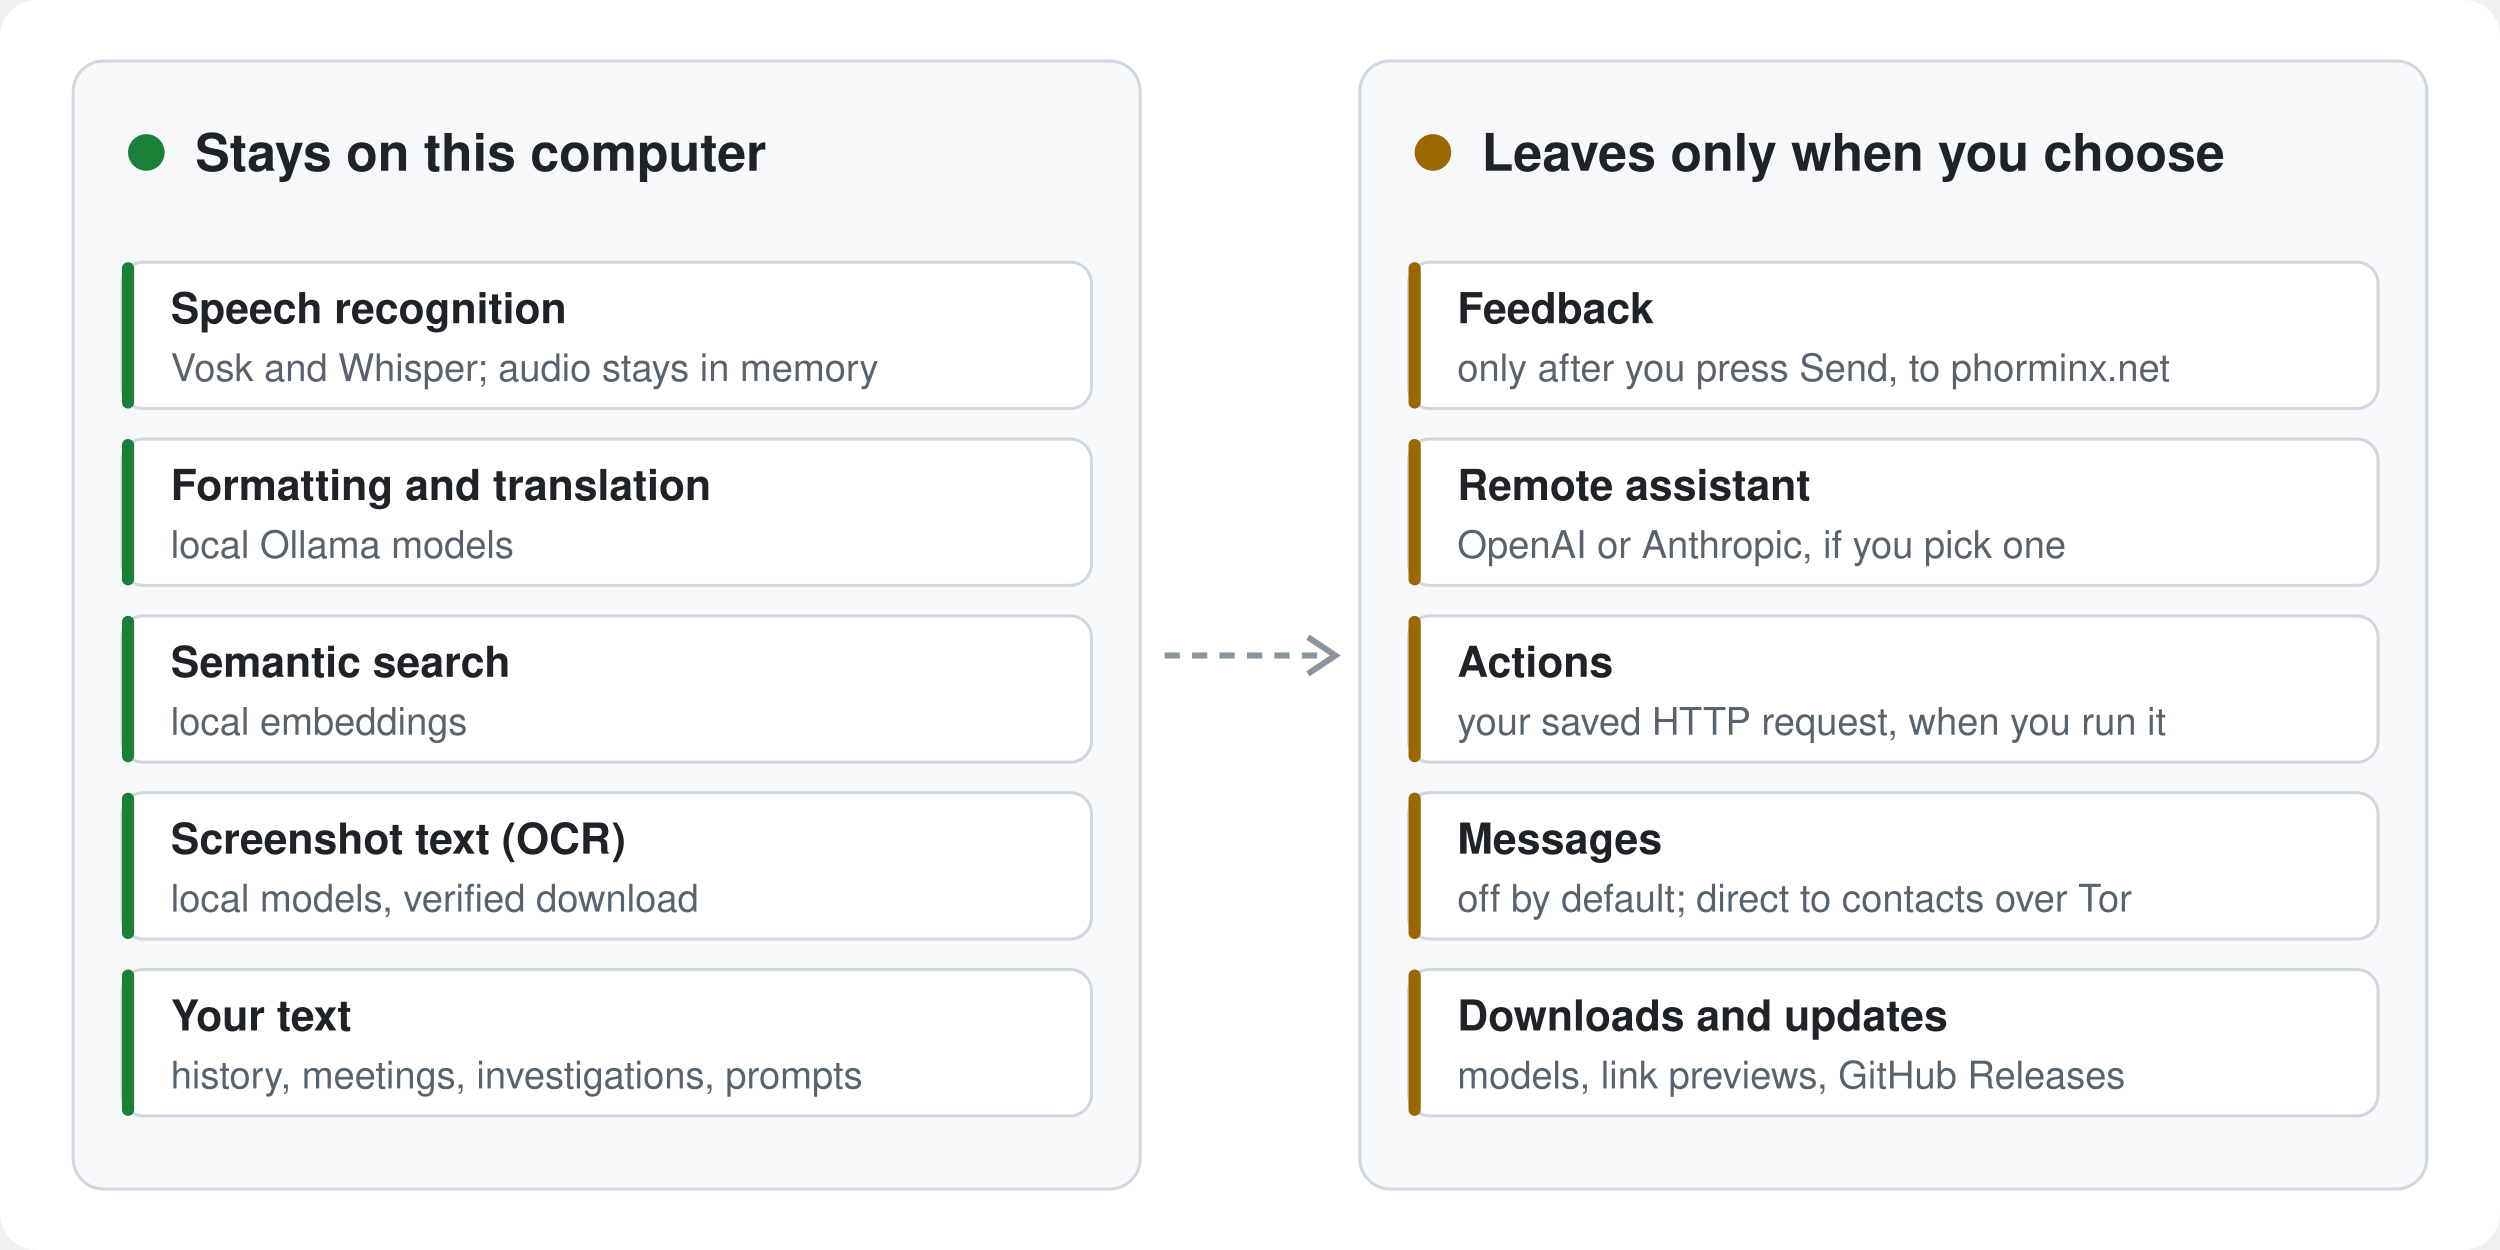
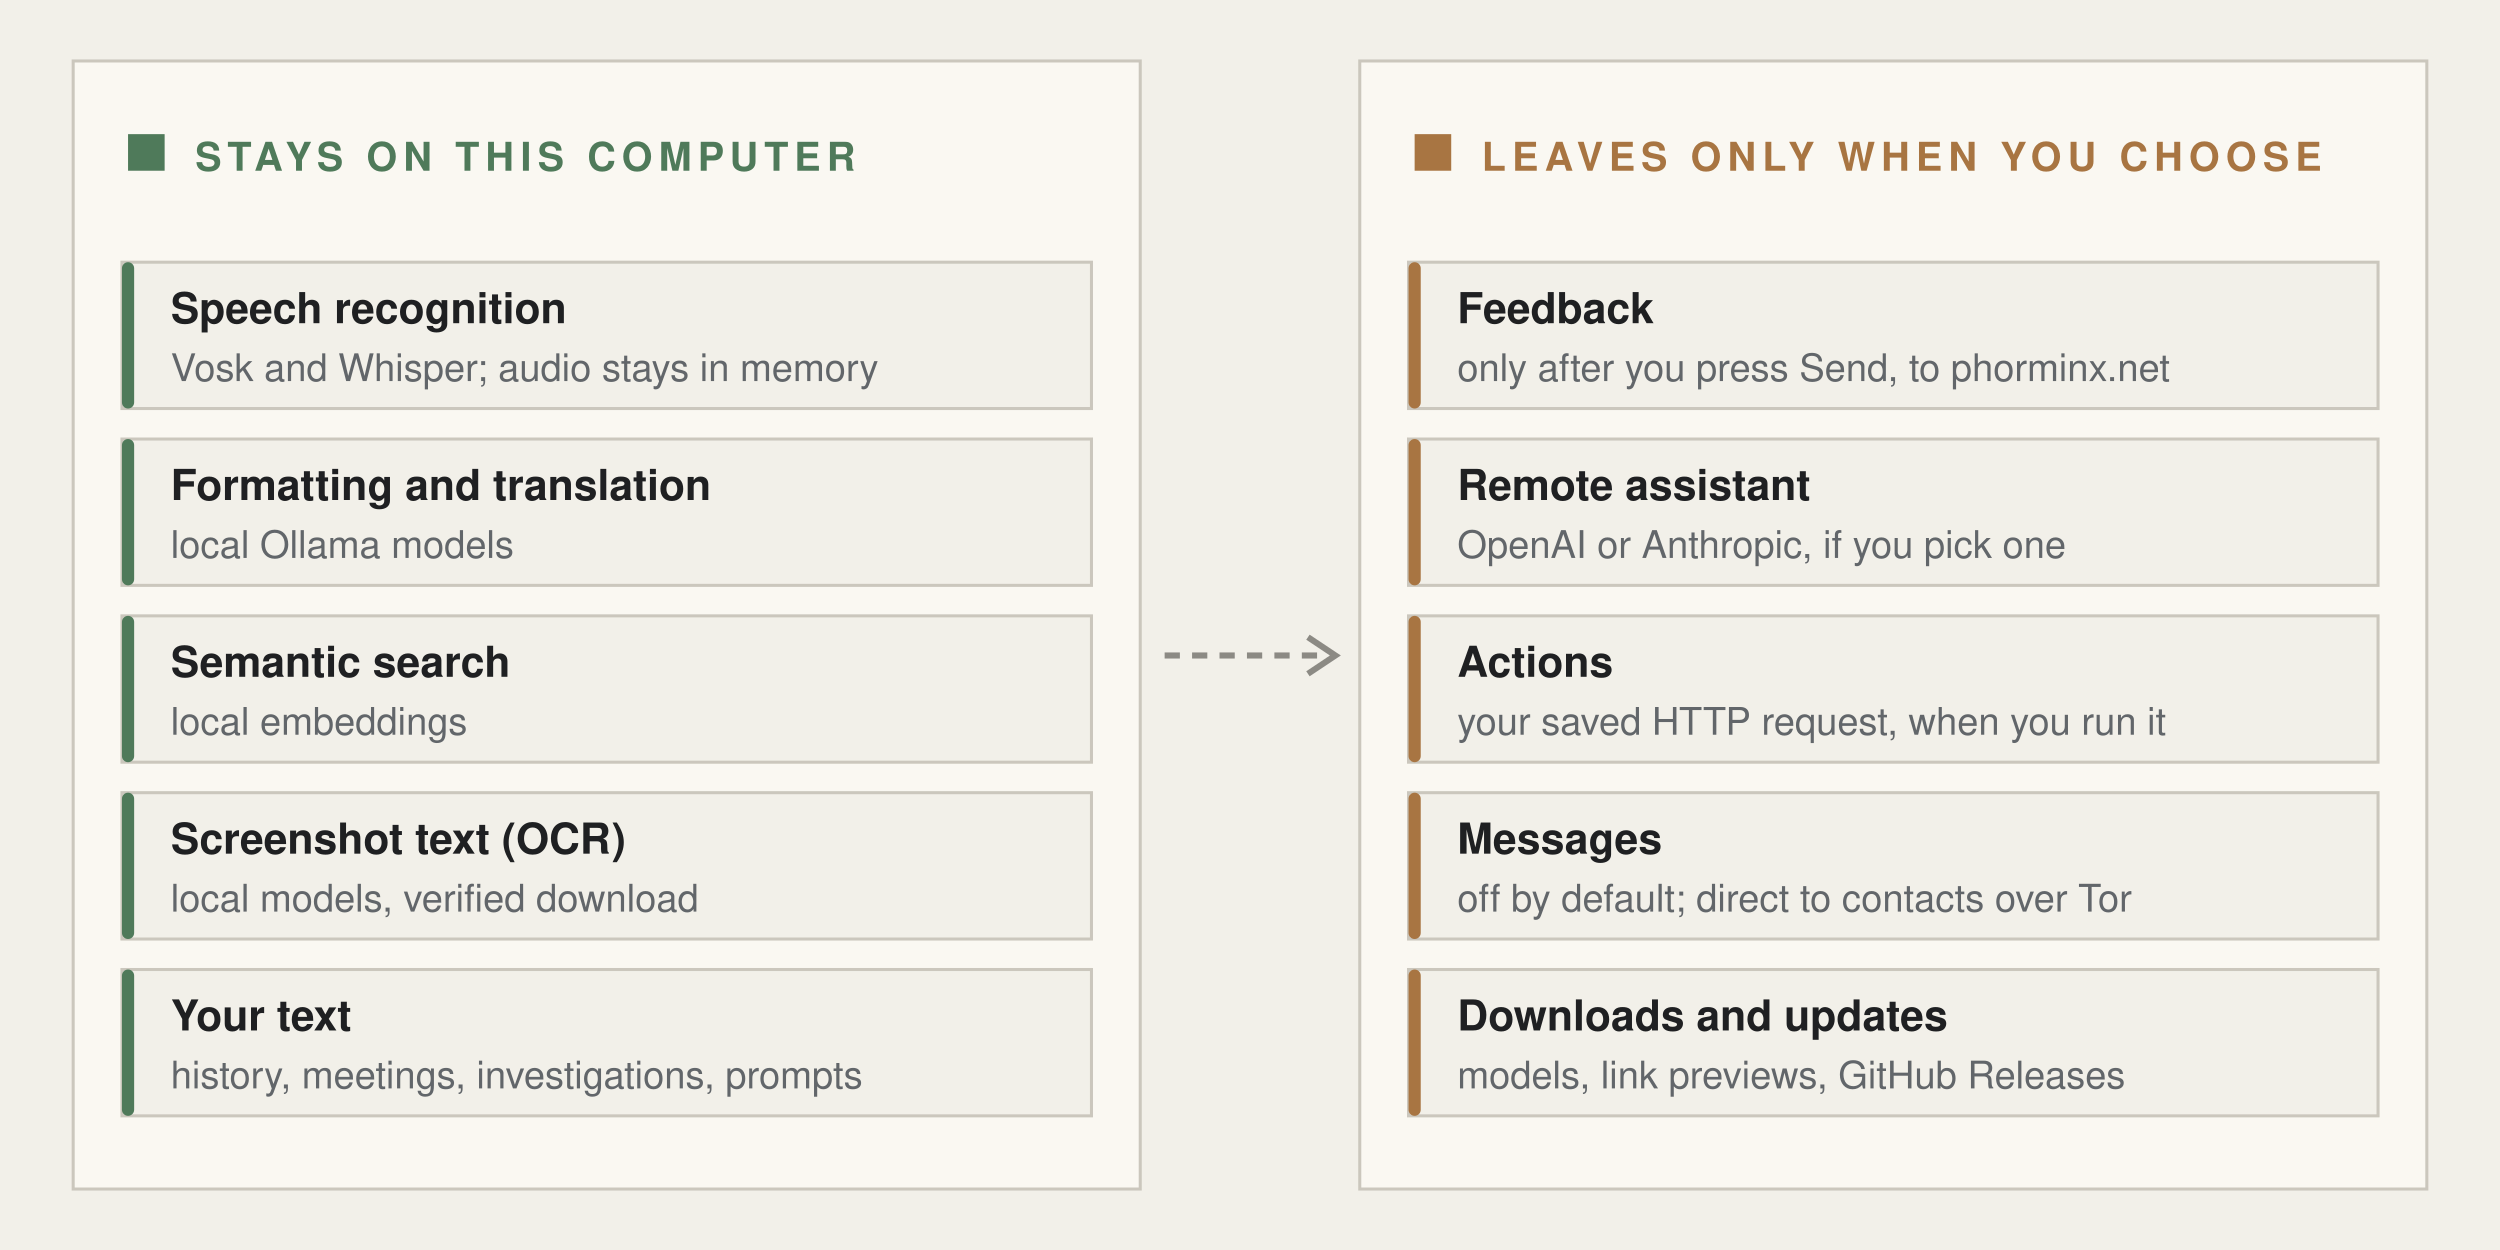
- <svg xmlns="http://www.w3.org/2000/svg" viewBox="0 0 820 410" width="820" height="410" font-family="-apple-system,BlinkMacSystemFont,Segoe UI,Helvetica,Arial,sans-serif" role="img" aria-label="What stays on your computer and what can leave it">
-   <rect width="820" height="410" rx="12" fill="#ffffff" />
-   <rect x="24" y="20" width="350" height="370" rx="10" fill="#f6f8fa" stroke="#d0d7de" />
-   <circle cx="48" cy="50" r="6" fill="#1a7f37" />
-   <text x="64" y="56" font-size="17" font-weight="600" fill="#1f2328">Stays on this computer</text>
-   <rect x="40" y="86" width="318" height="48" rx="7" fill="#ffffff" stroke="#d0d7de" />
-   <rect x="40" y="86" width="4" height="48" rx="2" fill="#1a7f37" />
-   <text x="56" y="106" font-size="14" font-weight="600" fill="#1f2328">Speech recognition</text>
-   <text x="56" y="125" font-size="12.5" fill="#59636e">Vosk and Whisper; audio stays in memory</text>
-   <rect x="40" y="144" width="318" height="48" rx="7" fill="#ffffff" stroke="#d0d7de" />
-   <rect x="40" y="144" width="4" height="48" rx="2" fill="#1a7f37" />
-   <text x="56" y="164" font-size="14" font-weight="600" fill="#1f2328">Formatting and translation</text>
-   <text x="56" y="183" font-size="12.5" fill="#59636e">local Ollama models</text>
-   <rect x="40" y="202" width="318" height="48" rx="7" fill="#ffffff" stroke="#d0d7de" />
-   <rect x="40" y="202" width="4" height="48" rx="2" fill="#1a7f37" />
-   <text x="56" y="222" font-size="14" font-weight="600" fill="#1f2328">Semantic search</text>
-   <text x="56" y="241" font-size="12.5" fill="#59636e">local embeddings</text>
-   <rect x="40" y="260" width="318" height="48" rx="7" fill="#ffffff" stroke="#d0d7de" />
-   <rect x="40" y="260" width="4" height="48" rx="2" fill="#1a7f37" />
-   <text x="56" y="280" font-size="14" font-weight="600" fill="#1f2328">Screenshot text (OCR)</text>
-   <text x="56" y="299" font-size="12.5" fill="#59636e">local models, verified download</text>
-   <rect x="40" y="318" width="318" height="48" rx="7" fill="#ffffff" stroke="#d0d7de" />
-   <rect x="40" y="318" width="4" height="48" rx="2" fill="#1a7f37" />
-   <text x="56" y="338" font-size="14" font-weight="600" fill="#1f2328">Your text</text>
-   <text x="56" y="357" font-size="12.5" fill="#59636e">history, meetings, investigations, prompts</text>
-   <rect x="446" y="20" width="350" height="370" rx="10" fill="#f6f8fa" stroke="#d0d7de" />
-   <circle cx="470" cy="50" r="6" fill="#9a6700" />
-   <text x="486" y="56" font-size="17" font-weight="600" fill="#1f2328">Leaves only when you choose</text>
-   <rect x="462" y="86" width="318" height="48" rx="7" fill="#ffffff" stroke="#d0d7de" />
-   <rect x="462" y="86" width="4" height="48" rx="2" fill="#9a6700" />
-   <text x="478" y="106" font-size="14" font-weight="600" fill="#1f2328">Feedback</text>
-   <text x="478" y="125" font-size="12.5" fill="#59636e">only after you press Send, to phorminx.net</text>
-   <rect x="462" y="144" width="318" height="48" rx="7" fill="#ffffff" stroke="#d0d7de" />
-   <rect x="462" y="144" width="4" height="48" rx="2" fill="#9a6700" />
-   <text x="478" y="164" font-size="14" font-weight="600" fill="#1f2328">Remote assistant</text>
-   <text x="478" y="183" font-size="12.5" fill="#59636e">OpenAI or Anthropic, if you pick one</text>
-   <rect x="462" y="202" width="318" height="48" rx="7" fill="#ffffff" stroke="#d0d7de" />
-   <rect x="462" y="202" width="4" height="48" rx="2" fill="#9a6700" />
-   <text x="478" y="222" font-size="14" font-weight="600" fill="#1f2328">Actions</text>
-   <text x="478" y="241" font-size="12.5" fill="#59636e">your saved HTTP request, when you run it</text>
-   <rect x="462" y="260" width="318" height="48" rx="7" fill="#ffffff" stroke="#d0d7de" />
-   <rect x="462" y="260" width="4" height="48" rx="2" fill="#9a6700" />
-   <text x="478" y="280" font-size="14" font-weight="600" fill="#1f2328">Messages</text>
-   <text x="478" y="299" font-size="12.5" fill="#59636e">off by default; direct to contacts over Tor</text>
-   <rect x="462" y="318" width="318" height="48" rx="7" fill="#ffffff" stroke="#d0d7de" />
-   <rect x="462" y="318" width="4" height="48" rx="2" fill="#9a6700" />
-   <text x="478" y="338" font-size="14" font-weight="600" fill="#1f2328">Downloads and updates</text>
-   <text x="478" y="357" font-size="12.5" fill="#59636e">models, link previews, GitHub Releases</text>
-   <path d="M 382 215 L 436 215" stroke="#8c959f" stroke-width="2" stroke-dasharray="5 4" fill="none" />
-   <path d="M 429 209 L 438 215 L 429 221" stroke="#8c959f" stroke-width="2" fill="none" />
+ <svg xmlns="http://www.w3.org/2000/svg" viewBox="0 0 820 410" width="820" height="410" font-family="Segoe UI Variable,Segoe UI,-apple-system,BlinkMacSystemFont,Helvetica,Arial,sans-serif" role="img" aria-label="What stays on your computer and what can leave it">
+   <rect width="820" height="410" rx="0" fill="#f2f0e9" />
+   <rect x="24" y="20" width="350" height="370" rx="0" fill="#faf8f2" stroke="#cbc7bd" />
+   <rect x="42" y="44" width="12" height="12" fill="#4f7a5a" />
+   <text x="64" y="56" font-size="13" font-weight="650" letter-spacing="2" fill="#4f7a5a">STAYS ON THIS COMPUTER</text>
+   <rect x="40" y="86" width="318" height="48" rx="0" fill="#f2f0e9" stroke="#cbc7bd" />
+   <rect x="40" y="86" width="4" height="48" rx="2" fill="#4f7a5a" />
+   <text x="56" y="106" font-size="14" font-weight="600" fill="#1f2022">Speech recognition</text>
+   <text x="56" y="125" font-size="12.5" fill="#62666a">Vosk and Whisper; audio stays in memory</text>
+   <rect x="40" y="144" width="318" height="48" rx="0" fill="#f2f0e9" stroke="#cbc7bd" />
+   <rect x="40" y="144" width="4" height="48" rx="2" fill="#4f7a5a" />
+   <text x="56" y="164" font-size="14" font-weight="600" fill="#1f2022">Formatting and translation</text>
+   <text x="56" y="183" font-size="12.5" fill="#62666a">local Ollama models</text>
+   <rect x="40" y="202" width="318" height="48" rx="0" fill="#f2f0e9" stroke="#cbc7bd" />
+   <rect x="40" y="202" width="4" height="48" rx="2" fill="#4f7a5a" />
+   <text x="56" y="222" font-size="14" font-weight="600" fill="#1f2022">Semantic search</text>
+   <text x="56" y="241" font-size="12.5" fill="#62666a">local embeddings</text>
+   <rect x="40" y="260" width="318" height="48" rx="0" fill="#f2f0e9" stroke="#cbc7bd" />
+   <rect x="40" y="260" width="4" height="48" rx="2" fill="#4f7a5a" />
+   <text x="56" y="280" font-size="14" font-weight="600" fill="#1f2022">Screenshot text (OCR)</text>
+   <text x="56" y="299" font-size="12.5" fill="#62666a">local models, verified download</text>
+   <rect x="40" y="318" width="318" height="48" rx="0" fill="#f2f0e9" stroke="#cbc7bd" />
+   <rect x="40" y="318" width="4" height="48" rx="2" fill="#4f7a5a" />
+   <text x="56" y="338" font-size="14" font-weight="600" fill="#1f2022">Your text</text>
+   <text x="56" y="357" font-size="12.5" fill="#62666a">history, meetings, investigations, prompts</text>
+   <rect x="446" y="20" width="350" height="370" rx="0" fill="#faf8f2" stroke="#cbc7bd" />
+   <rect x="464" y="44" width="12" height="12" fill="#a87542" />
+   <text x="486" y="56" font-size="13" font-weight="650" letter-spacing="2" fill="#a87542">LEAVES ONLY WHEN YOU CHOOSE</text>
+   <rect x="462" y="86" width="318" height="48" rx="0" fill="#f2f0e9" stroke="#cbc7bd" />
+   <rect x="462" y="86" width="4" height="48" rx="2" fill="#a87542" />
+   <text x="478" y="106" font-size="14" font-weight="600" fill="#1f2022">Feedback</text>
+   <text x="478" y="125" font-size="12.5" fill="#62666a">only after you press Send, to phorminx.net</text>
+   <rect x="462" y="144" width="318" height="48" rx="0" fill="#f2f0e9" stroke="#cbc7bd" />
+   <rect x="462" y="144" width="4" height="48" rx="2" fill="#a87542" />
+   <text x="478" y="164" font-size="14" font-weight="600" fill="#1f2022">Remote assistant</text>
+   <text x="478" y="183" font-size="12.5" fill="#62666a">OpenAI or Anthropic, if you pick one</text>
+   <rect x="462" y="202" width="318" height="48" rx="0" fill="#f2f0e9" stroke="#cbc7bd" />
+   <rect x="462" y="202" width="4" height="48" rx="2" fill="#a87542" />
+   <text x="478" y="222" font-size="14" font-weight="600" fill="#1f2022">Actions</text>
+   <text x="478" y="241" font-size="12.5" fill="#62666a">your saved HTTP request, when you run it</text>
+   <rect x="462" y="260" width="318" height="48" rx="0" fill="#f2f0e9" stroke="#cbc7bd" />
+   <rect x="462" y="260" width="4" height="48" rx="2" fill="#a87542" />
+   <text x="478" y="280" font-size="14" font-weight="600" fill="#1f2022">Messages</text>
+   <text x="478" y="299" font-size="12.5" fill="#62666a">off by default; direct to contacts over Tor</text>
+   <rect x="462" y="318" width="318" height="48" rx="0" fill="#f2f0e9" stroke="#cbc7bd" />
+   <rect x="462" y="318" width="4" height="48" rx="2" fill="#a87542" />
+   <text x="478" y="338" font-size="14" font-weight="600" fill="#1f2022">Downloads and updates</text>
+   <text x="478" y="357" font-size="12.5" fill="#62666a">models, link previews, GitHub Releases</text>
+   <path d="M 382 215 L 436 215" stroke="#8c8a84" stroke-width="2" stroke-dasharray="5 4" fill="none" />
+   <path d="M 429 209 L 438 215 L 429 221" stroke="#8c8a84" stroke-width="2" fill="none" />
</svg>
